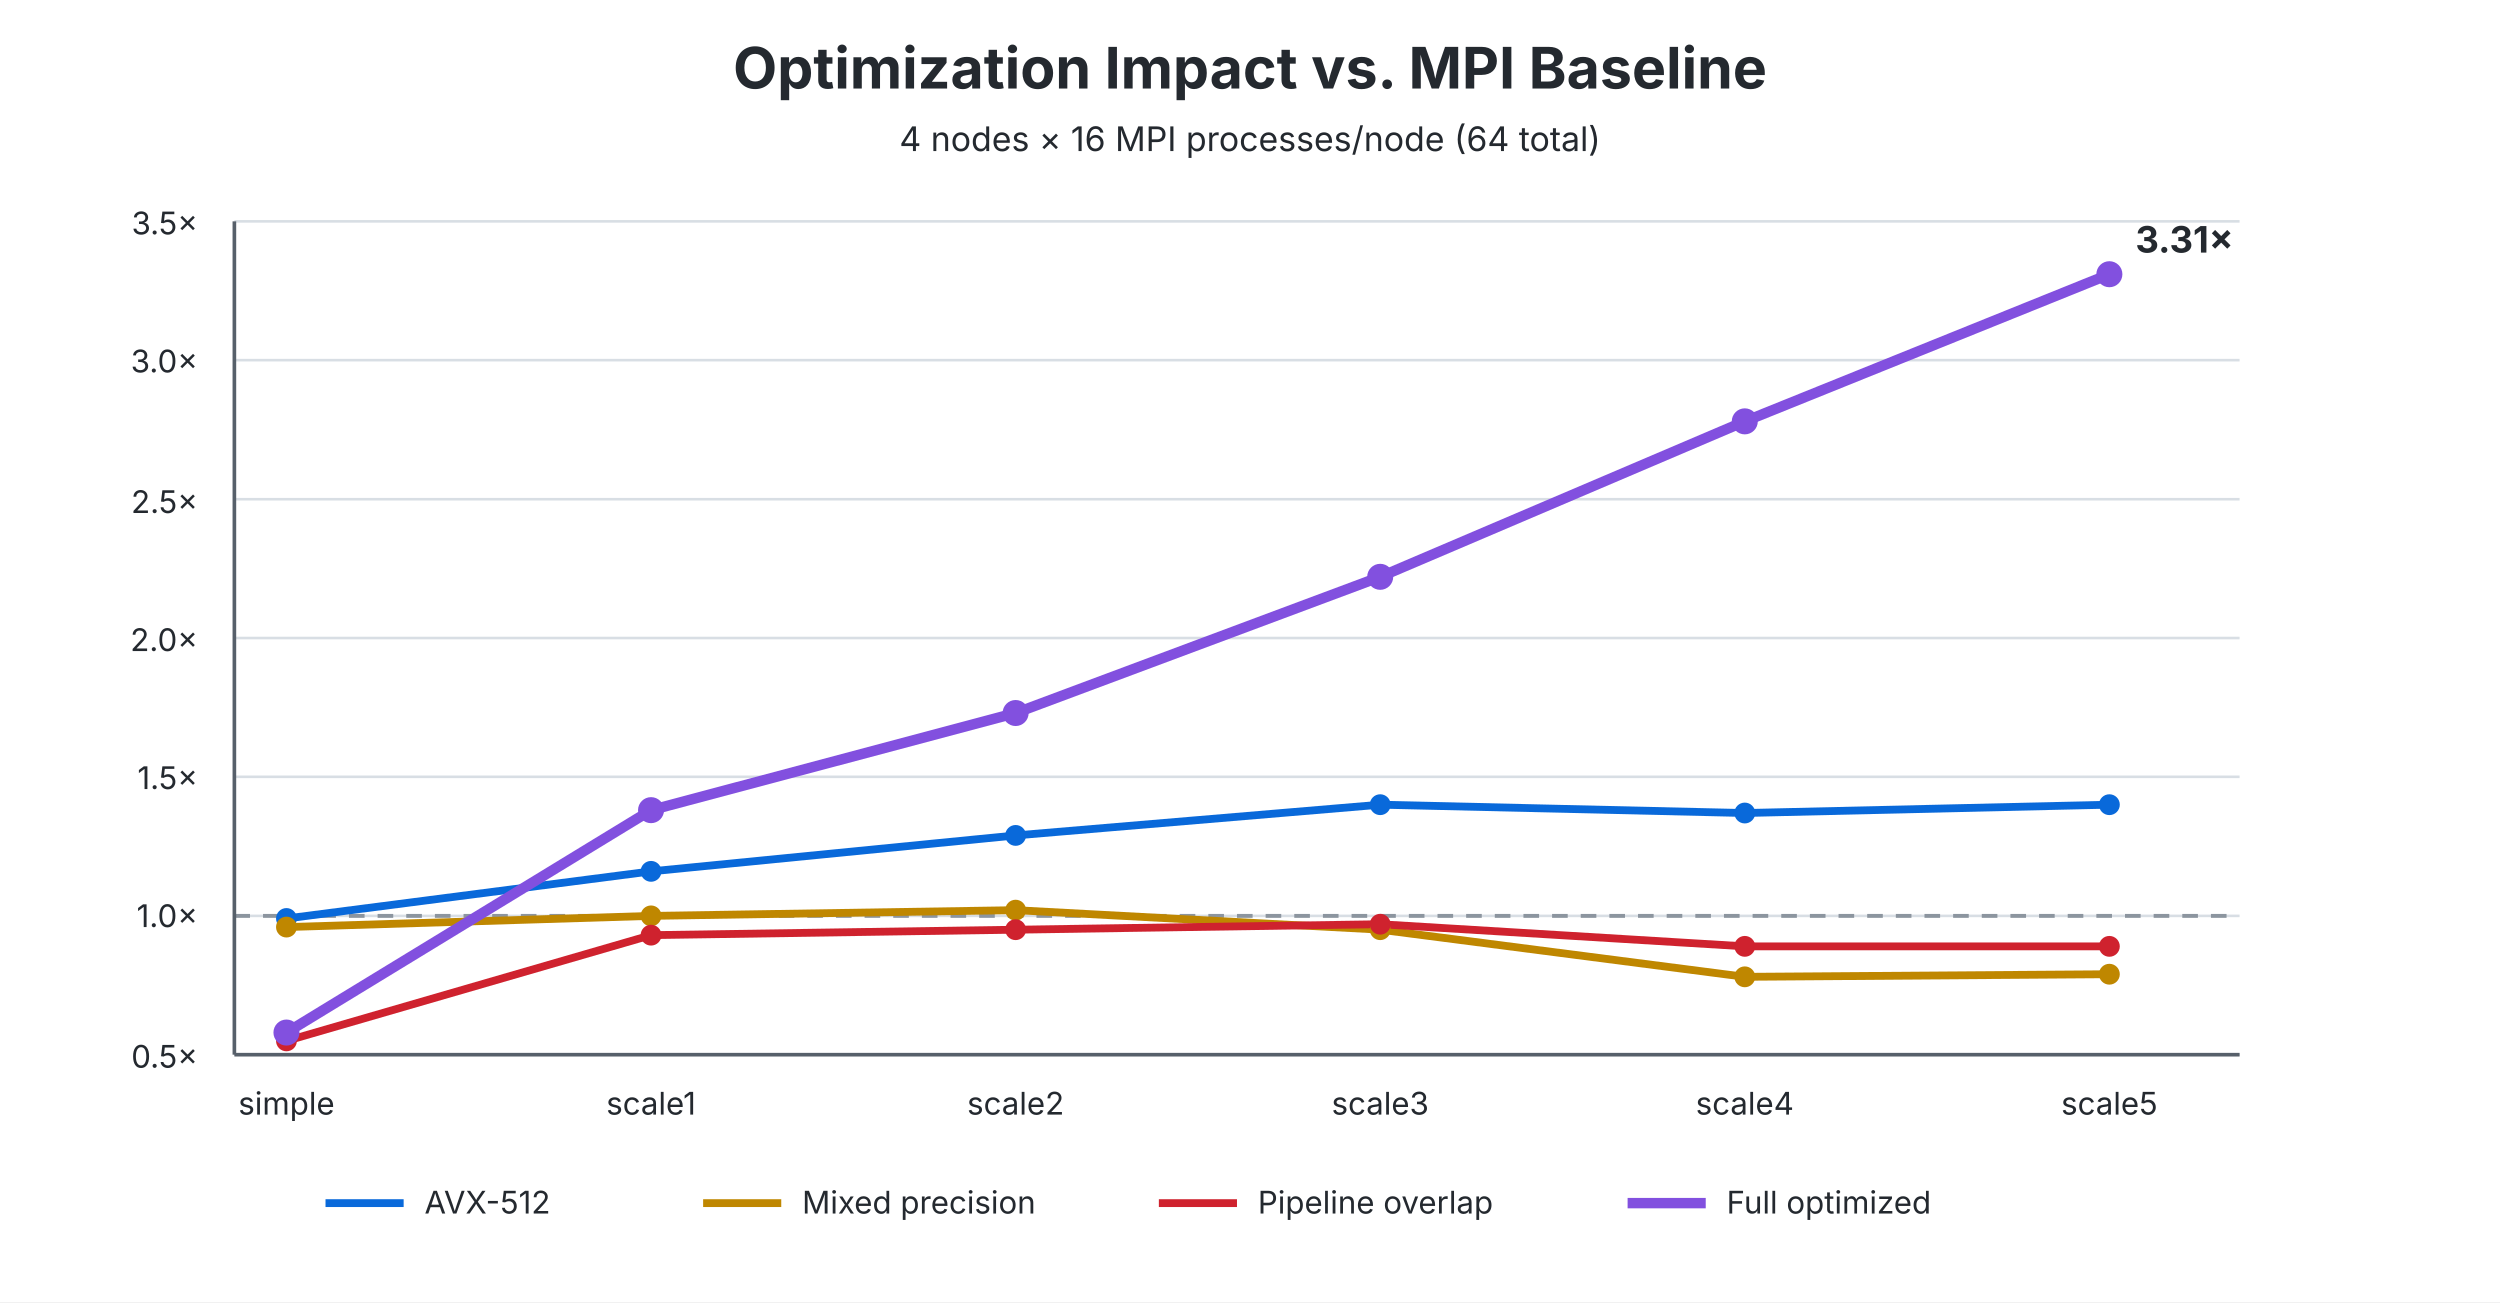
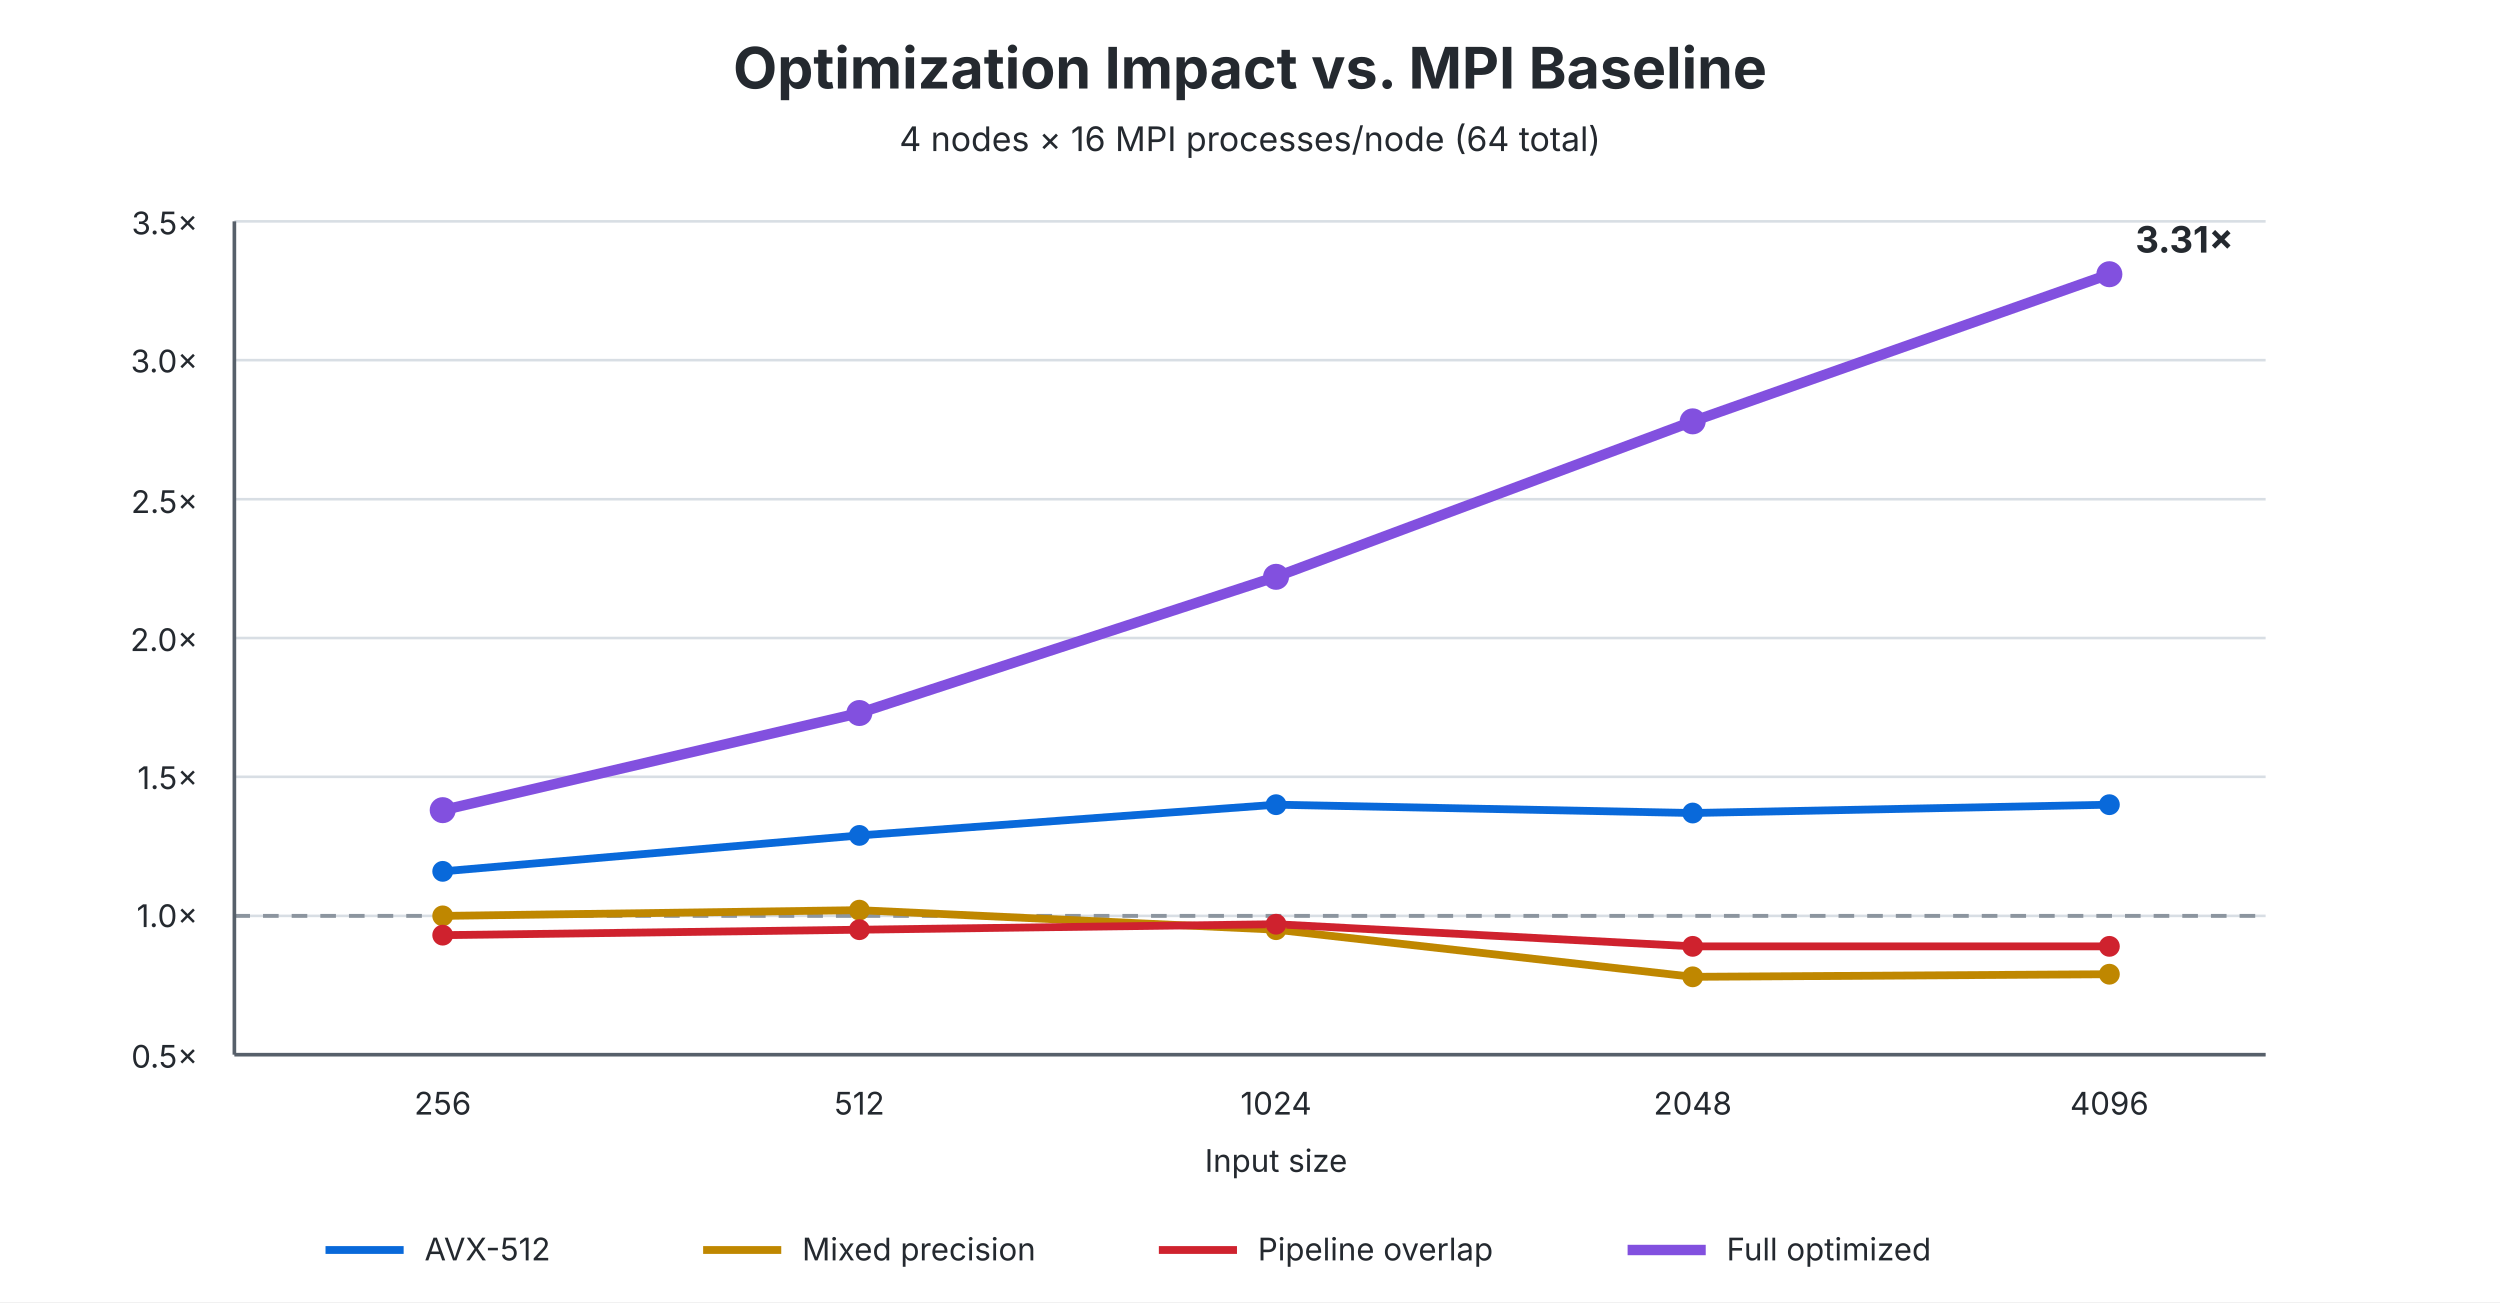
<svg xmlns="http://www.w3.org/2000/svg" width="960" height="500" viewBox="0 0 960 500" role="img" aria-labelledby="title desc">
  <rect width="960" height="500" fill="#ffffff" />
  <style>
    text { font-family: -apple-system,BlinkMacSystemFont,"Segoe UI",sans-serif; fill:#24292f; }
    .grid { stroke:#d8dee4; stroke-width:1; }
    .axis { stroke:#57606a; stroke-width:1.4; }
    .baseline { stroke:#8c959f; stroke-width:1.5; stroke-dasharray:6 5; }
    .avx { stroke:#0969da; fill:none; stroke-width:3; }
    .mixed { stroke:#bf8700; fill:none; stroke-width:3; }
    .pipe { stroke:#cf222e; fill:none; stroke-width:3; }
    .full { stroke:#8250df; fill:none; stroke-width:4; }
    .dot-avx { fill:#0969da; } .dot-mixed { fill:#bf8700; } .dot-pipe { fill:#cf222e; } .dot-full { fill:#8250df; }
  </style>
  <text x="480" y="34" font-size="22" font-weight="700" text-anchor="middle">Optimization Impact vs. MPI Baseline</text>
  <text x="480" y="58" font-size="13" text-anchor="middle">4 nodes × 16 MPI processes/node (64 total)</text>
-   <line class="grid" x1="90" y1="405" x2="860" y2="405" />
-   <line class="grid" x1="90" y1="351.7" x2="860" y2="351.7" />
-   <line class="grid" x1="90" y1="298.3" x2="860" y2="298.3" />
-   <line class="grid" x1="90" y1="245" x2="860" y2="245" />
-   <line class="grid" x1="90" y1="191.7" x2="860" y2="191.7" />
-   <line class="grid" x1="90" y1="138.3" x2="860" y2="138.3" />
-   <line class="grid" x1="90" y1="85" x2="860" y2="85" />
-   <line class="baseline" x1="90" y1="351.7" x2="860" y2="351.7" />
+   <line class="grid" x1="90" y1="405" x2="870" y2="405" />
+   <line class="grid" x1="90" y1="351.7" x2="870" y2="351.7" />
+   <line class="grid" x1="90" y1="298.3" x2="870" y2="298.3" />
+   <line class="grid" x1="90" y1="245" x2="870" y2="245" />
+   <line class="grid" x1="90" y1="191.7" x2="870" y2="191.7" />
+   <line class="grid" x1="90" y1="138.3" x2="870" y2="138.3" />
+   <line class="grid" x1="90" y1="85" x2="870" y2="85" />
+   <line class="baseline" x1="90" y1="351.7" x2="870" y2="351.7" />
  <line class="axis" x1="90" y1="85" x2="90" y2="405" />
-   <line class="axis" x1="90" y1="405" x2="860" y2="405" />
+   <line class="axis" x1="90" y1="405" x2="870" y2="405" />
  <text x="76" y="410" font-size="12" text-anchor="end">0.5×</text>
  <text x="76" y="356" font-size="12" text-anchor="end">1.0×</text>
  <text x="76" y="303" font-size="12" text-anchor="end">1.5×</text>
  <text x="76" y="250" font-size="12" text-anchor="end">2.0×</text>
  <text x="76" y="197" font-size="12" text-anchor="end">2.5×</text>
  <text x="76" y="143" font-size="12" text-anchor="end">3.0×</text>
  <text x="76" y="90" font-size="12" text-anchor="end">3.5×</text>
  <g font-size="12" text-anchor="middle">
-     <text x="110" y="428">simple</text>
-     <text x="250" y="428">scale1</text>
-     <text x="390" y="428">scale2</text>
-     <text x="530" y="428">scale3</text>
-     <text x="670" y="428">scale4</text>
-     <text x="810" y="428">scale5</text>
+     <text x="170" y="428">256</text>
+     <text x="330" y="428">512</text>
+     <text x="490" y="428">1024</text>
+     <text x="650" y="428">2048</text>
+     <text x="810" y="428">4096</text>
  </g>
-   <polyline class="avx" points="110,352.7 250,334.6 390,320.8 530,309.0 670,312.2 810,309.0" />
-   <polyline class="mixed" points="110,356.0 250,351.7 390,349.5 530,357.0 670,375.1 810,374.1" />
-   <polyline class="pipe" points="110,399.7 250,359.1 390,357.0 530,354.9 670,363.4 810,363.4" />
-   <polyline class="full" points="110,396.5 250,311.1 390,273.8 530,221.5 670,161.8 810,105.3" />
+   <text x="490" y="450" font-size="12" text-anchor="middle">Input size</text>
+   <polyline class="avx" points="170,334.6 330,320.8 490,309.0 650,312.2 810,309.0" />
+   <polyline class="mixed" points="170,351.7 330,349.5 490,357.0 650,375.1 810,374.1" />
+   <polyline class="pipe" points="170,359.1 330,357.0 490,354.9 650,363.4 810,363.4" />
+   <polyline class="full" points="170,311.1 330,273.8 490,221.5 650,161.8 810,105.3" />
  <g>
-     <circle class="dot-avx" cx="110" cy="352.7" r="4" />
-     <circle class="dot-avx" cx="250" cy="334.6" r="4" />
-     <circle class="dot-avx" cx="390" cy="320.8" r="4" />
-     <circle class="dot-avx" cx="530" cy="309.0" r="4" />
-     <circle class="dot-avx" cx="670" cy="312.2" r="4" />
+     <circle class="dot-avx" cx="170" cy="334.6" r="4" />
+     <circle class="dot-avx" cx="330" cy="320.8" r="4" />
+     <circle class="dot-avx" cx="490" cy="309.0" r="4" />
+     <circle class="dot-avx" cx="650" cy="312.2" r="4" />
    <circle class="dot-avx" cx="810" cy="309.0" r="4" />
-     <circle class="dot-mixed" cx="110" cy="356.0" r="4" />
-     <circle class="dot-mixed" cx="250" cy="351.7" r="4" />
-     <circle class="dot-mixed" cx="390" cy="349.5" r="4" />
-     <circle class="dot-mixed" cx="530" cy="357.0" r="4" />
-     <circle class="dot-mixed" cx="670" cy="375.1" r="4" />
+     <circle class="dot-mixed" cx="170" cy="351.7" r="4" />
+     <circle class="dot-mixed" cx="330" cy="349.5" r="4" />
+     <circle class="dot-mixed" cx="490" cy="357.0" r="4" />
+     <circle class="dot-mixed" cx="650" cy="375.1" r="4" />
    <circle class="dot-mixed" cx="810" cy="374.1" r="4" />
-     <circle class="dot-pipe" cx="110" cy="399.7" r="4" />
-     <circle class="dot-pipe" cx="250" cy="359.1" r="4" />
-     <circle class="dot-pipe" cx="390" cy="357.0" r="4" />
-     <circle class="dot-pipe" cx="530" cy="354.9" r="4" />
-     <circle class="dot-pipe" cx="670" cy="363.4" r="4" />
+     <circle class="dot-pipe" cx="170" cy="359.1" r="4" />
+     <circle class="dot-pipe" cx="330" cy="357.0" r="4" />
+     <circle class="dot-pipe" cx="490" cy="354.9" r="4" />
+     <circle class="dot-pipe" cx="650" cy="363.4" r="4" />
    <circle class="dot-pipe" cx="810" cy="363.4" r="4" />
-     <circle class="dot-full" cx="110" cy="396.5" r="5" />
-     <circle class="dot-full" cx="250" cy="311.1" r="5" />
-     <circle class="dot-full" cx="390" cy="273.8" r="5" />
-     <circle class="dot-full" cx="530" cy="221.5" r="5" />
-     <circle class="dot-full" cx="670" cy="161.8" r="5" />
+     <circle class="dot-full" cx="170" cy="311.1" r="5" />
+     <circle class="dot-full" cx="330" cy="273.8" r="5" />
+     <circle class="dot-full" cx="490" cy="221.5" r="5" />
+     <circle class="dot-full" cx="650" cy="161.8" r="5" />
    <circle class="dot-full" cx="810" cy="105.3" r="5" />
  </g>
-   <text x="820" y="97" font-size="14" font-weight="700" fill="#8250df">3.31×</text>
+   <text x="820" y="97" font-size="14" font-weight="700">3.31×</text>
  <g font-size="12">
-     <line class="avx" x1="125" y1="462" x2="155" y2="462" />
-     <text x="163" y="466">AVX-512</text>
-     <line class="mixed" x1="270" y1="462" x2="300" y2="462" />
-     <text x="308" y="466">Mixed precision</text>
-     <line class="pipe" x1="445" y1="462" x2="475" y2="462" />
-     <text x="483" y="466">Pipeline overlap</text>
-     <line class="full" x1="625" y1="462" x2="655" y2="462" />
-     <text x="663" y="466">Full optimized</text>
+     <line class="avx" x1="125" y1="480" x2="155" y2="480" />
+     <text x="163" y="484">AVX-512</text>
+     <line class="mixed" x1="270" y1="480" x2="300" y2="480" />
+     <text x="308" y="484">Mixed precision</text>
+     <line class="pipe" x1="445" y1="480" x2="475" y2="480" />
+     <text x="483" y="484">Pipeline overlap</text>
+     <line class="full" x1="625" y1="480" x2="655" y2="480" />
+     <text x="663" y="484">Full optimized</text>
  </g>
</svg>
